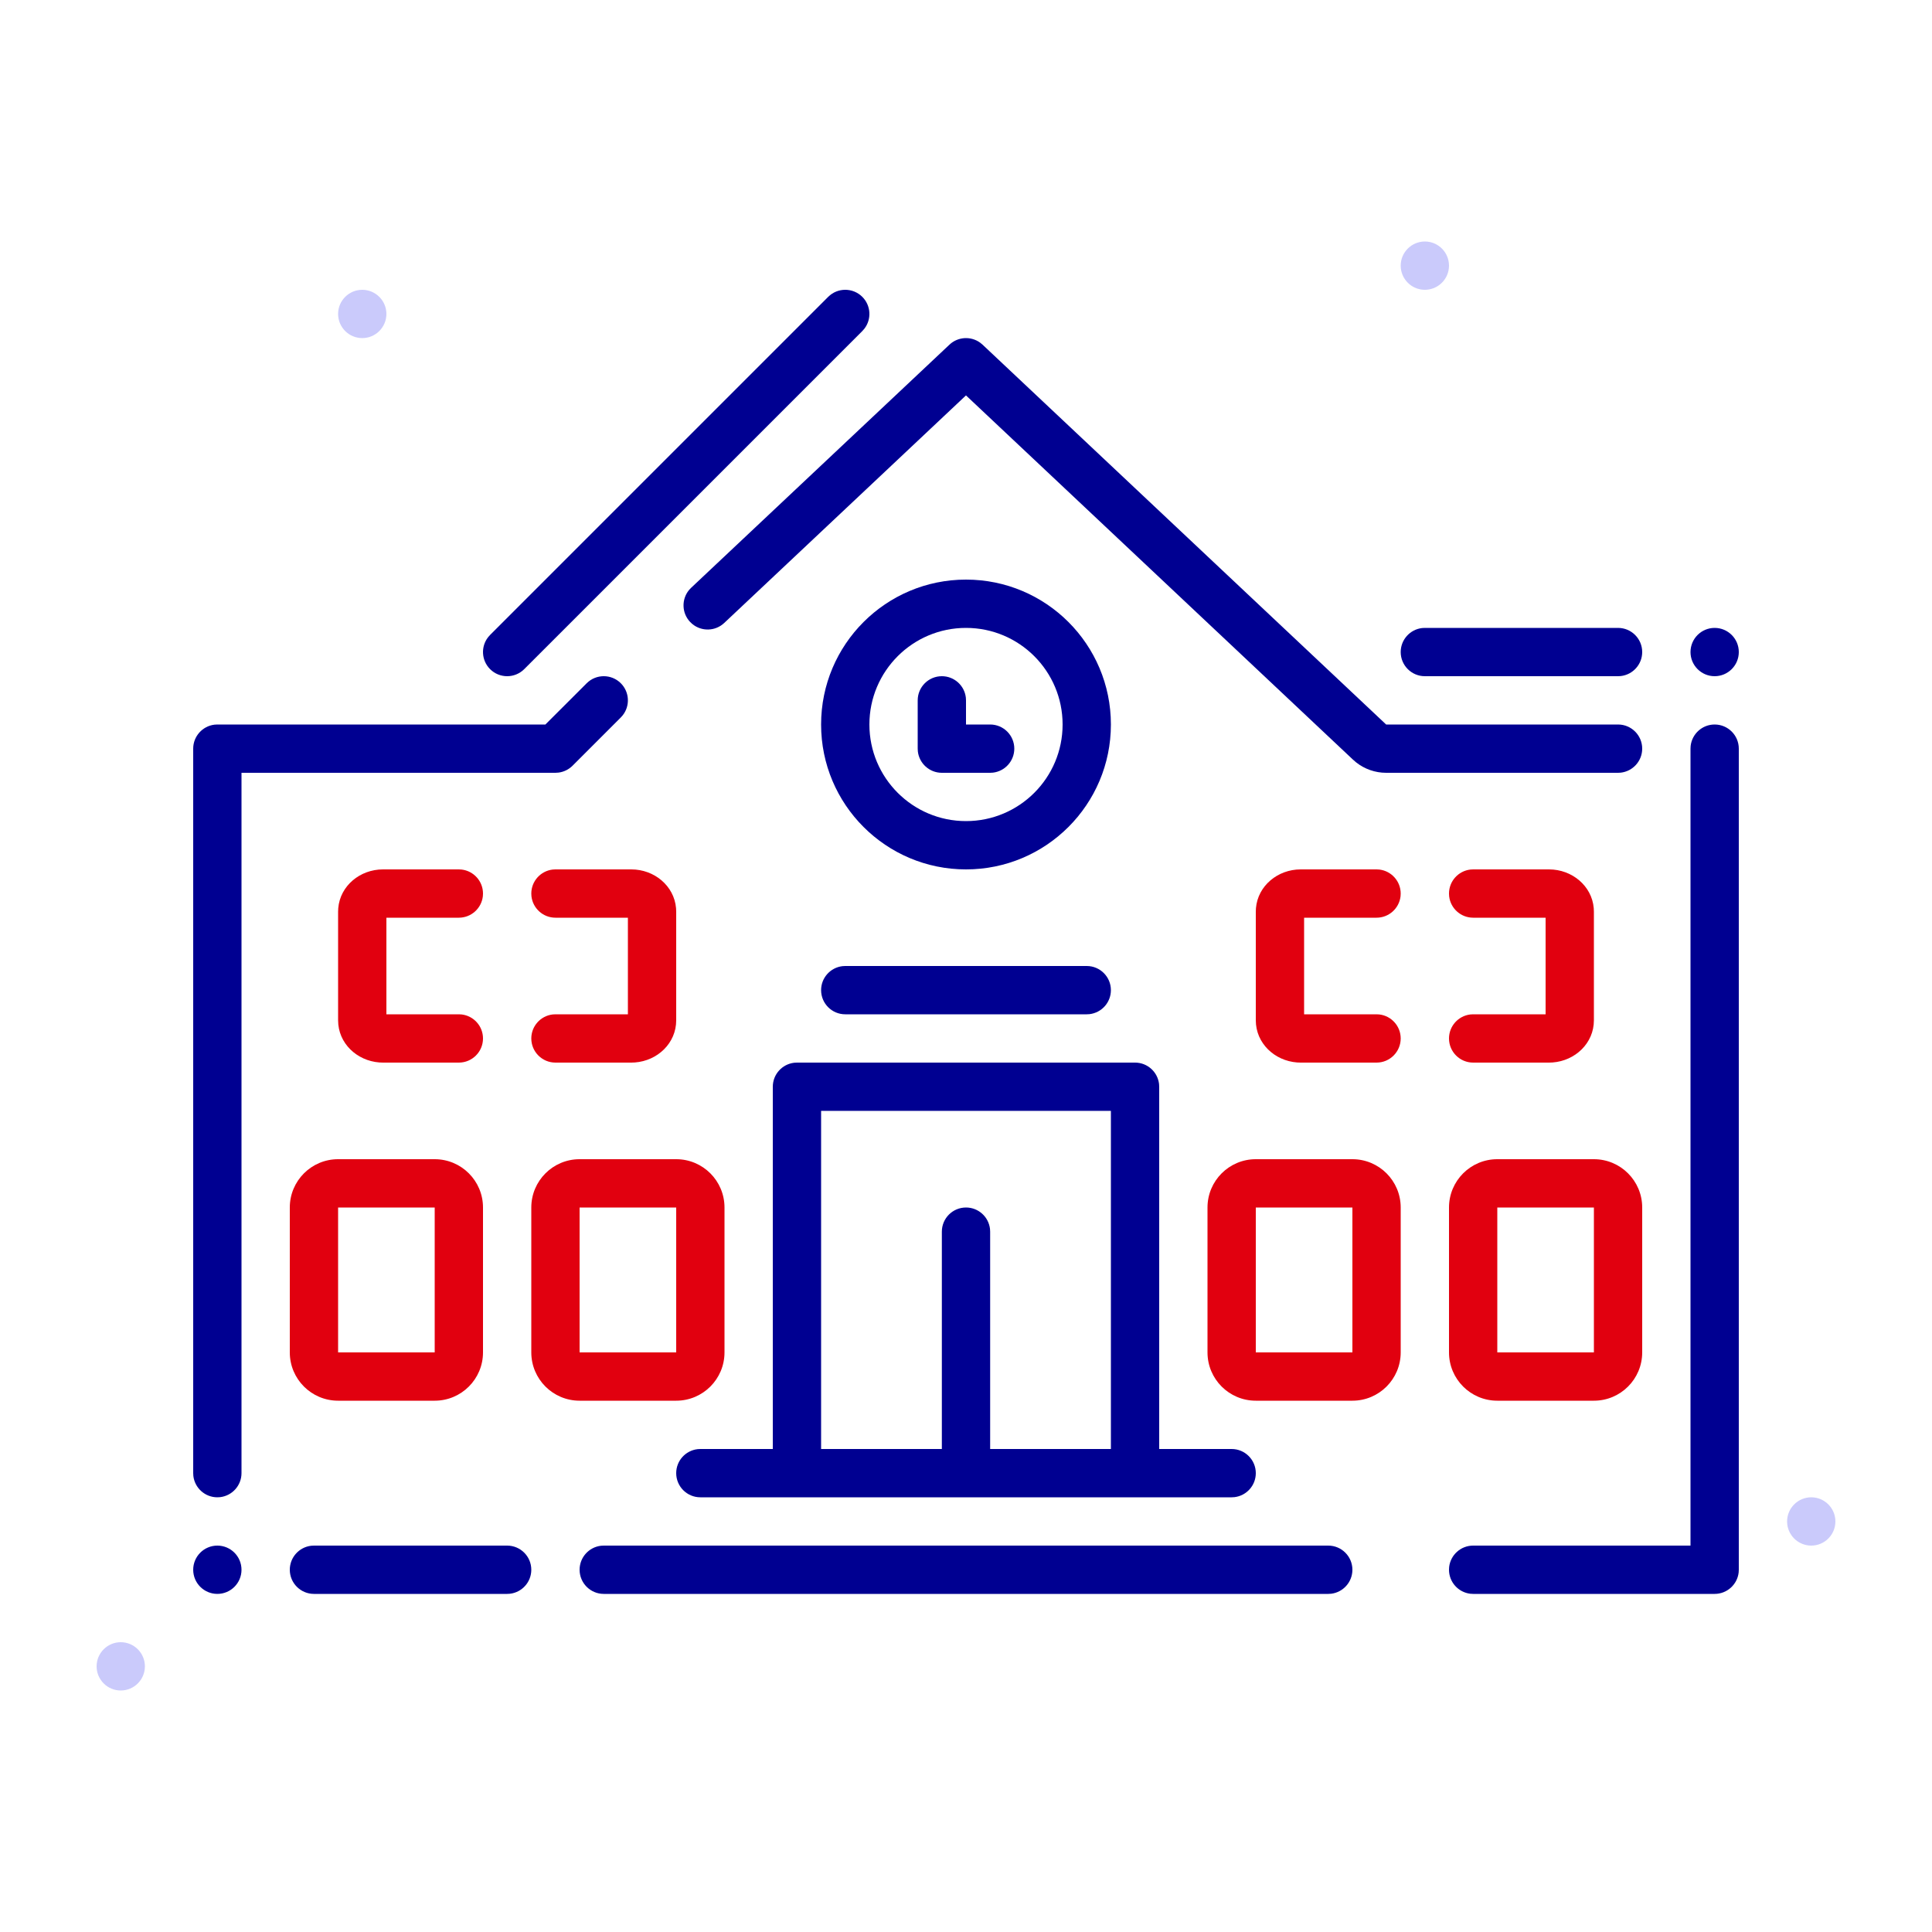
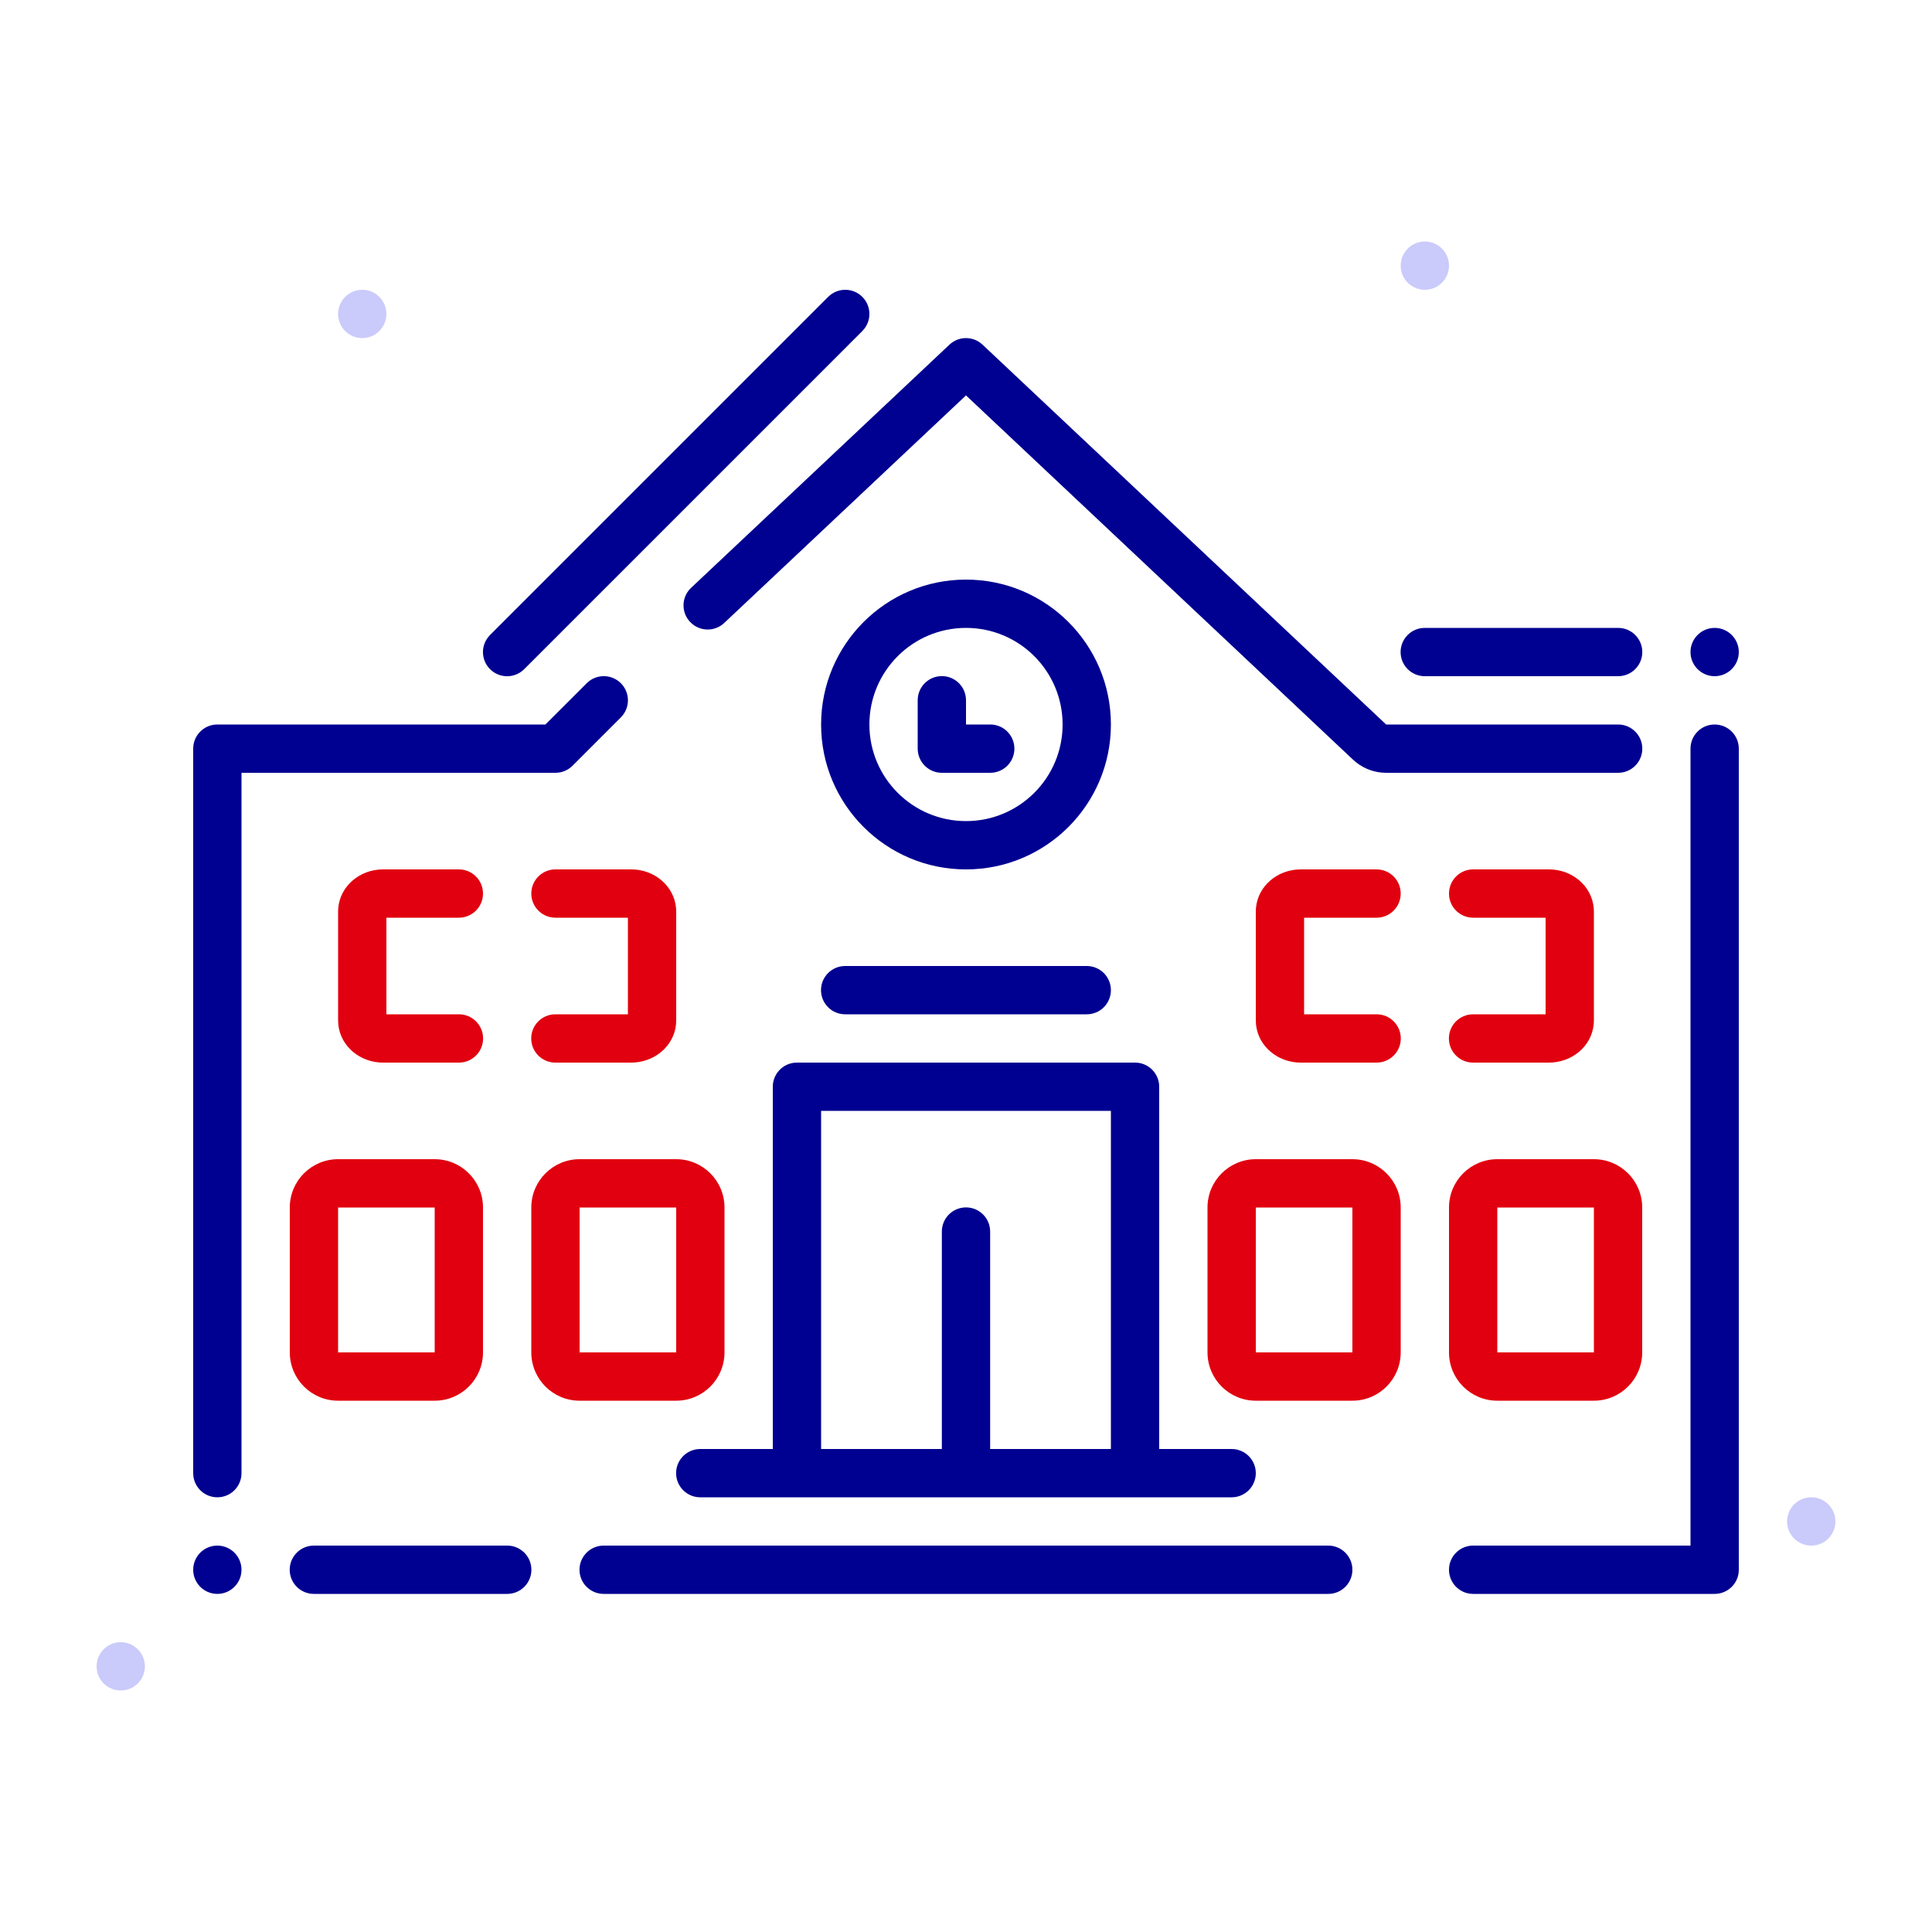
- <svg xmlns="http://www.w3.org/2000/svg" width="100" height="100" viewBox="0 0 100 100" fill="none">
-   <path fill-rule="evenodd" clip-rule="evenodd" d="M18.75 17.5C18.061 17.5 17.5 16.939 17.5 16.25C17.5 15.561 18.061 15 18.75 15C19.439 15 20 15.561 20 16.25C20 16.939 19.439 17.5 18.75 17.5Z" fill="#CACAFB" />
-   <path fill-rule="evenodd" clip-rule="evenodd" d="M6.25 87.5C5.561 87.5 5 86.939 5 86.25C5 85.561 5.561 85 6.25 85C6.939 85 7.5 85.561 7.5 86.25C7.5 86.939 6.939 87.5 6.25 87.5Z" fill="#CACAFB" />
-   <path fill-rule="evenodd" clip-rule="evenodd" d="M93.75 80C93.061 80 92.5 79.439 92.5 78.75C92.5 78.061 93.061 77.5 93.75 77.5C94.439 77.5 95 78.061 95 78.75C95 79.439 94.439 80 93.75 80Z" fill="#CACAFB" />
-   <path fill-rule="evenodd" clip-rule="evenodd" d="M73.75 15C73.061 15 72.5 14.439 72.5 13.75C72.5 13.061 73.061 12.5 73.75 12.5C74.439 12.5 75 13.061 75 13.75C75 14.439 74.439 15 73.75 15Z" fill="#CACAFB" />
-   <path d="M17.508 47.003C17.608 45.848 18.636 45 19.821 45H23.75L23.896 45.008C24.517 45.081 25 45.609 25 46.25L24.992 46.396C24.919 47.017 24.391 47.5 23.75 47.5H20V52.5H23.75L23.896 52.508C24.517 52.581 25 53.109 25 53.75C25 54.44 24.44 55 23.75 55H19.821L19.636 54.993C18.469 54.905 17.5 53.998 17.5 52.812V47.188L17.508 47.003Z" fill="#E1000F" />
-   <path d="M34.992 47.003C34.892 45.848 33.864 45 32.679 45H28.75L28.604 45.008C27.983 45.081 27.5 45.609 27.5 46.25L27.508 46.396C27.581 47.017 28.109 47.5 28.75 47.5H32.5V52.5H28.75L28.604 52.508C27.983 52.581 27.5 53.109 27.5 53.75C27.5 54.44 28.06 55 28.75 55H32.679L32.864 54.993C34.031 54.905 35 53.998 35 52.812V47.188L34.992 47.003Z" fill="#E1000F" />
-   <path d="M80.179 45C81.364 45 82.392 45.848 82.492 47.003L82.5 47.188V52.812C82.5 53.998 81.531 54.905 80.364 54.993L80.179 55H76.25C75.56 55 75 54.44 75 53.75C75 53.109 75.483 52.581 76.104 52.508L76.25 52.5H80V47.5H76.25C75.609 47.5 75.081 47.017 75.008 46.396L75 46.25C75 45.609 75.483 45.081 76.104 45.008L76.25 45H80.179Z" fill="#E1000F" />
-   <path d="M65.008 47.003C65.108 45.848 66.136 45 67.321 45H71.25L71.396 45.008C72.017 45.081 72.5 45.609 72.5 46.25L72.492 46.396C72.419 47.017 71.891 47.5 71.25 47.5H67.5V52.5H71.25L71.396 52.508C72.017 52.581 72.5 53.109 72.5 53.75C72.5 54.44 71.94 55 71.25 55H67.321L67.136 54.993C65.969 54.905 65 53.998 65 52.812V47.188L65.008 47.003Z" fill="#E1000F" />
-   <path fill-rule="evenodd" clip-rule="evenodd" d="M17.5 60C16.119 60 15 61.119 15 62.5V70C15 71.381 16.119 72.5 17.5 72.5H22.5C23.881 72.5 25 71.381 25 70V62.5C25 61.119 23.881 60 22.5 60H17.5ZM22.5 70V62.5H17.5V70H22.5Z" fill="#E1000F" />
-   <path fill-rule="evenodd" clip-rule="evenodd" d="M30 60C28.619 60 27.5 61.119 27.5 62.5V70C27.5 71.381 28.619 72.5 30 72.5H35C36.381 72.5 37.5 71.381 37.5 70V62.5C37.5 61.119 36.381 60 35 60H30ZM35 70V62.5H30V70H35Z" fill="#E1000F" />
-   <path fill-rule="evenodd" clip-rule="evenodd" d="M65 60C63.619 60 62.5 61.119 62.5 62.5V70C62.5 71.381 63.619 72.5 65 72.5H70C71.381 72.5 72.5 71.381 72.5 70V62.5C72.5 61.119 71.381 60 70 60H65ZM70 70V62.5H65V70H70Z" fill="#E1000F" />
-   <path fill-rule="evenodd" clip-rule="evenodd" d="M77.5 60C76.119 60 75 61.119 75 62.5V70C75 71.381 76.119 72.5 77.5 72.5H82.5C83.881 72.5 85 71.381 85 70V62.5C85 61.119 83.881 60 82.5 60H77.5ZM82.5 70V62.5H77.5V70H82.5Z" fill="#E1000F" />
-   <path d="M44.634 15.366C44.146 14.878 43.354 14.878 42.866 15.366L25.366 32.866L25.262 32.984C24.881 33.474 24.916 34.183 25.366 34.634C25.854 35.122 26.646 35.122 27.134 34.634L44.634 17.134L44.738 17.016C45.119 16.526 45.084 15.817 44.634 15.366Z" fill="#000091" />
-   <path d="M50.731 17.736C50.252 17.39 49.584 17.424 49.143 17.84L35.773 30.424L35.665 30.538C35.269 31.017 35.282 31.727 35.719 32.191L35.834 32.298C36.312 32.694 37.022 32.681 37.486 32.244L49.999 20.466L70.032 39.321L70.192 39.459C70.632 39.808 71.18 40 71.746 40H83.75L83.896 39.992C84.517 39.919 85 39.391 85 38.75C85 38.06 84.44 37.5 83.75 37.5H71.746L50.857 17.84L50.731 17.736Z" fill="#000091" />
-   <path d="M88.75 37.5C88.109 37.5 87.581 37.983 87.508 38.604L87.5 38.75V80H76.25C75.609 80 75.081 80.483 75.008 81.104L75 81.25C75 81.891 75.483 82.419 76.104 82.492L76.25 82.5H88.75C89.391 82.5 89.919 82.017 89.992 81.396L90 81.25V38.75C90 38.06 89.44 37.5 88.75 37.5Z" fill="#000091" />
-   <path d="M26.25 80C26.94 80 27.5 80.56 27.5 81.25C27.5 81.891 27.017 82.419 26.396 82.492L26.25 82.5H16.25C15.56 82.5 15 81.94 15 81.25C15 80.609 15.483 80.081 16.104 80.008L16.25 80H26.25Z" fill="#000091" />
-   <path d="M12.5 81.25C12.5 81.94 11.94 82.5 11.25 82.5C10.56 82.5 10 81.94 10 81.25C10 80.56 10.56 80 11.25 80C11.94 80 12.5 80.56 12.5 81.25Z" fill="#000091" />
-   <path fill-rule="evenodd" clip-rule="evenodd" d="M65 76.25C65 75.56 64.44 75 63.75 75H60V56.25L59.992 56.104C59.919 55.483 59.391 55 58.75 55H41.25L41.104 55.008C40.483 55.081 40 55.609 40 56.25V75H36.25L36.104 75.008C35.483 75.081 35 75.609 35 76.25C35 76.94 35.56 77.5 36.25 77.5H63.75L63.896 77.492C64.517 77.419 65 76.891 65 76.25ZM51.25 63.75V75H57.5V57.499H42.5V75H48.75V63.75C48.75 63.06 49.31 62.5 50 62.5C50.641 62.5 51.169 62.983 51.242 63.604L51.25 63.75Z" fill="#000091" />
-   <path d="M51.25 37.5C51.94 37.5 52.5 38.06 52.5 38.75C52.5 39.391 52.017 39.919 51.396 39.992L51.25 40H48.75C48.109 40 47.581 39.517 47.508 38.896C47.503 38.848 47.5 38.799 47.5 38.75V36.25C47.5 35.56 48.06 35 48.75 35C49.391 35 49.919 35.483 49.992 36.104L50 36.25V37.5H51.25Z" fill="#000091" />
-   <path fill-rule="evenodd" clip-rule="evenodd" d="M42.5 37.5C42.5 33.358 45.858 30 50 30C54.142 30 57.5 33.358 57.5 37.5C57.5 41.642 54.142 45 50 45C45.858 45 42.5 41.642 42.5 37.5ZM50 32.5C52.761 32.5 55 34.739 55 37.5C55 40.261 52.761 42.5 50 42.5C47.239 42.5 45 40.261 45 37.5C45 34.739 47.239 32.5 50 32.5Z" fill="#000091" />
-   <path d="M57.5 51.25C57.5 50.56 56.94 50 56.25 50H43.75L43.604 50.008C42.983 50.081 42.5 50.609 42.5 51.25C42.5 51.94 43.06 52.5 43.75 52.5H56.25L56.396 52.492C57.017 52.419 57.5 51.891 57.5 51.25Z" fill="#000091" />
-   <path d="M70 81.25C70 80.56 69.44 80 68.75 80H31.25L31.104 80.008C30.483 80.081 30 80.609 30 81.25C30 81.94 30.56 82.5 31.25 82.5H68.75L68.896 82.492C69.517 82.419 70 81.891 70 81.25Z" fill="#000091" />
-   <path d="M30.366 35.366C30.854 34.878 31.646 34.878 32.134 35.366C32.584 35.817 32.619 36.526 32.238 37.016L32.134 37.134L29.634 39.634C29.439 39.829 29.185 39.953 28.914 39.989L28.75 40H12.5V76.25C12.5 76.891 12.017 77.419 11.396 77.492L11.25 77.5C10.609 77.5 10.081 77.017 10.008 76.396L10 76.25V38.75C10 38.109 10.483 37.581 11.104 37.508L11.25 37.5H28.23L30.366 35.366Z" fill="#000091" />
-   <path d="M83.75 32.5C84.44 32.5 85 33.06 85 33.75C85 34.391 84.517 34.919 83.896 34.992L83.75 35H73.75C73.06 35 72.5 34.44 72.5 33.75C72.5 33.109 72.983 32.581 73.604 32.508L73.75 32.5H83.75Z" fill="#000091" />
-   <path d="M88.75 35C89.44 35 90 34.44 90 33.75C90 33.06 89.44 32.5 88.75 32.5C88.06 32.5 87.5 33.06 87.5 33.75C87.5 34.44 88.06 35 88.75 35Z" fill="#000091" />
+ <svg xmlns="http://www.w3.org/2000/svg" width="100" height="100" fill="none">
+   <path fill-rule="evenodd" clip-rule="evenodd" d="M18.75 17.5a1.25 1.25 0 110-2.5 1.25 1.25 0 010 2.5zm-12.5 70a1.25 1.25 0 110-2.5 1.25 1.25 0 010 2.5zm87.5-7.5a1.25 1.25 0 110-2.5 1.25 1.25 0 010 2.5zm-20-65a1.25 1.25 0 110-2.5 1.25 1.25 0 010 2.5z" fill="#CACAFB" />
+   <path d="M17.508 47.003c.1-1.155 1.128-2.003 2.313-2.003h3.929l.146.008A1.25 1.25 0 0125 46.25l-.008.146A1.25 1.25 0 0123.75 47.5H20v5h3.75l.146.008A1.25 1.25 0 0123.75 55h-3.929l-.185-.007c-1.167-.088-2.136-.995-2.136-2.18v-5.626l.008-.184zm17.484 0C34.892 45.848 33.864 45 32.68 45h-3.93l-.146.008A1.25 1.25 0 0027.5 46.25l.008.146A1.25 1.25 0 0028.75 47.5h3.75v5h-3.75l-.146.008A1.25 1.25 0 0028.75 55h3.929l.185-.007c1.167-.088 2.136-.995 2.136-2.18v-5.626l-.008-.184zM80.179 45c1.185 0 2.213.848 2.313 2.003l.008.184v5.626c0 1.185-.969 2.092-2.136 2.18L80.18 55h-3.93a1.25 1.25 0 01-.146-2.492l.146-.008H80v-5h-3.75a1.25 1.25 0 01-1.242-1.104L75 46.25c0-.641.483-1.17 1.104-1.242L76.25 45h3.929zm-15.171 2.003c.1-1.155 1.128-2.003 2.313-2.003h3.929l.146.008A1.25 1.25 0 0172.5 46.25l-.008.146A1.25 1.25 0 0171.25 47.5H67.5v5h3.75l.146.008A1.25 1.25 0 0171.25 55h-3.929l-.185-.007c-1.167-.088-2.136-.995-2.136-2.18v-5.626l.008-.184z" fill="#E1000F" />
+   <path fill-rule="evenodd" clip-rule="evenodd" d="M17.5 60a2.5 2.5 0 00-2.5 2.5V70a2.5 2.5 0 002.5 2.5h5A2.5 2.5 0 0025 70v-7.5a2.5 2.5 0 00-2.5-2.5h-5zm5 10v-7.5h-5V70h5zM30 60a2.5 2.5 0 00-2.5 2.5V70a2.5 2.5 0 002.5 2.5h5a2.5 2.5 0 002.5-2.5v-7.5A2.5 2.5 0 0035 60h-5zm5 10v-7.5h-5V70h5zm30-10a2.5 2.5 0 00-2.5 2.5V70a2.5 2.5 0 002.5 2.5h5a2.5 2.5 0 002.5-2.5v-7.5A2.5 2.5 0 0070 60h-5zm5 10v-7.5h-5V70h5zm7.5-10a2.5 2.5 0 00-2.5 2.5V70a2.5 2.5 0 002.5 2.5h5A2.5 2.5 0 0085 70v-7.5a2.5 2.5 0 00-2.5-2.5h-5zm5 10v-7.5h-5V70h5z" fill="#E1000F" />
+   <path d="M44.634 15.366a1.25 1.25 0 00-1.768 0l-17.5 17.5-.104.118a1.25 1.25 0 001.872 1.65l17.5-17.5.104-.118a1.25 1.25 0 00-.104-1.65zm6.097 2.37a1.25 1.25 0 00-1.588.104l-13.37 12.584-.108.114a1.25 1.25 0 00.054 1.653l.115.107a1.25 1.25 0 001.652-.054L50 20.466l20.033 18.855.16.138a2.5 2.5 0 001.554.541H83.75l.146-.008a1.25 1.25 0 00-.146-2.492H71.746l-20.89-19.66-.125-.104zM88.75 37.5a1.25 1.25 0 00-1.242 1.104l-.008.146V80H76.25a1.25 1.25 0 00-1.242 1.104L75 81.25c0 .641.483 1.17 1.104 1.242l.146.008h12.5a1.25 1.25 0 001.242-1.104L90 81.25v-42.5c0-.69-.56-1.25-1.25-1.25zM26.25 80a1.25 1.25 0 01.146 2.492l-.146.008h-10a1.25 1.25 0 01-.146-2.492L16.25 80h10zM12.5 81.25a1.25 1.25 0 11-2.5 0 1.25 1.25 0 012.5 0z" fill="#000091" />
+   <path fill-rule="evenodd" clip-rule="evenodd" d="M65 76.25c0-.69-.56-1.25-1.25-1.25H60V56.25l-.008-.146A1.25 1.25 0 0058.75 55h-17.5l-.146.008A1.25 1.25 0 0040 56.25V75h-3.75l-.146.008a1.25 1.25 0 00.146 2.492h27.5l.146-.008A1.25 1.25 0 0065 76.25zm-13.75-12.5V75h6.25V57.499h-15V75h6.25V63.75a1.25 1.25 0 012.492-.146l.008.146z" fill="#000091" />
+   <path d="M51.25 37.5a1.25 1.25 0 01.146 2.492L51.25 40h-2.5a1.25 1.25 0 01-1.25-1.25v-2.5a1.25 1.25 0 012.492-.146l.008.146v1.25h1.25z" fill="#000091" />
+   <path fill-rule="evenodd" clip-rule="evenodd" d="M42.5 37.5a7.5 7.5 0 1115 0 7.5 7.5 0 01-15 0zm7.5-5a5 5 0 110 10 5 5 0 010-10z" fill="#000091" />
+   <path d="M57.5 51.25c0-.69-.56-1.25-1.25-1.25h-12.5l-.146.008a1.25 1.25 0 00.146 2.492h12.5l.146-.008A1.25 1.25 0 0057.5 51.25zm12.5 30c0-.69-.56-1.25-1.25-1.25h-37.5l-.146.008a1.25 1.25 0 00.146 2.492h37.5l.146-.008A1.25 1.25 0 0070 81.25zM30.366 35.366a1.25 1.25 0 011.872 1.65l-.104.118-2.5 2.5c-.195.195-.449.32-.72.355L28.75 40H12.5v36.25a1.25 1.25 0 01-1.104 1.242l-.146.008a1.25 1.25 0 01-1.242-1.104L10 76.25v-37.5c0-.641.483-1.17 1.104-1.242l.146-.008h16.98l2.136-2.134zM83.75 32.5a1.25 1.25 0 01.146 2.492L83.75 35h-10a1.25 1.25 0 01-.146-2.492l.146-.008h10zm5 2.5a1.25 1.25 0 100-2.5 1.25 1.25 0 000 2.5z" fill="#000091" />
</svg>
